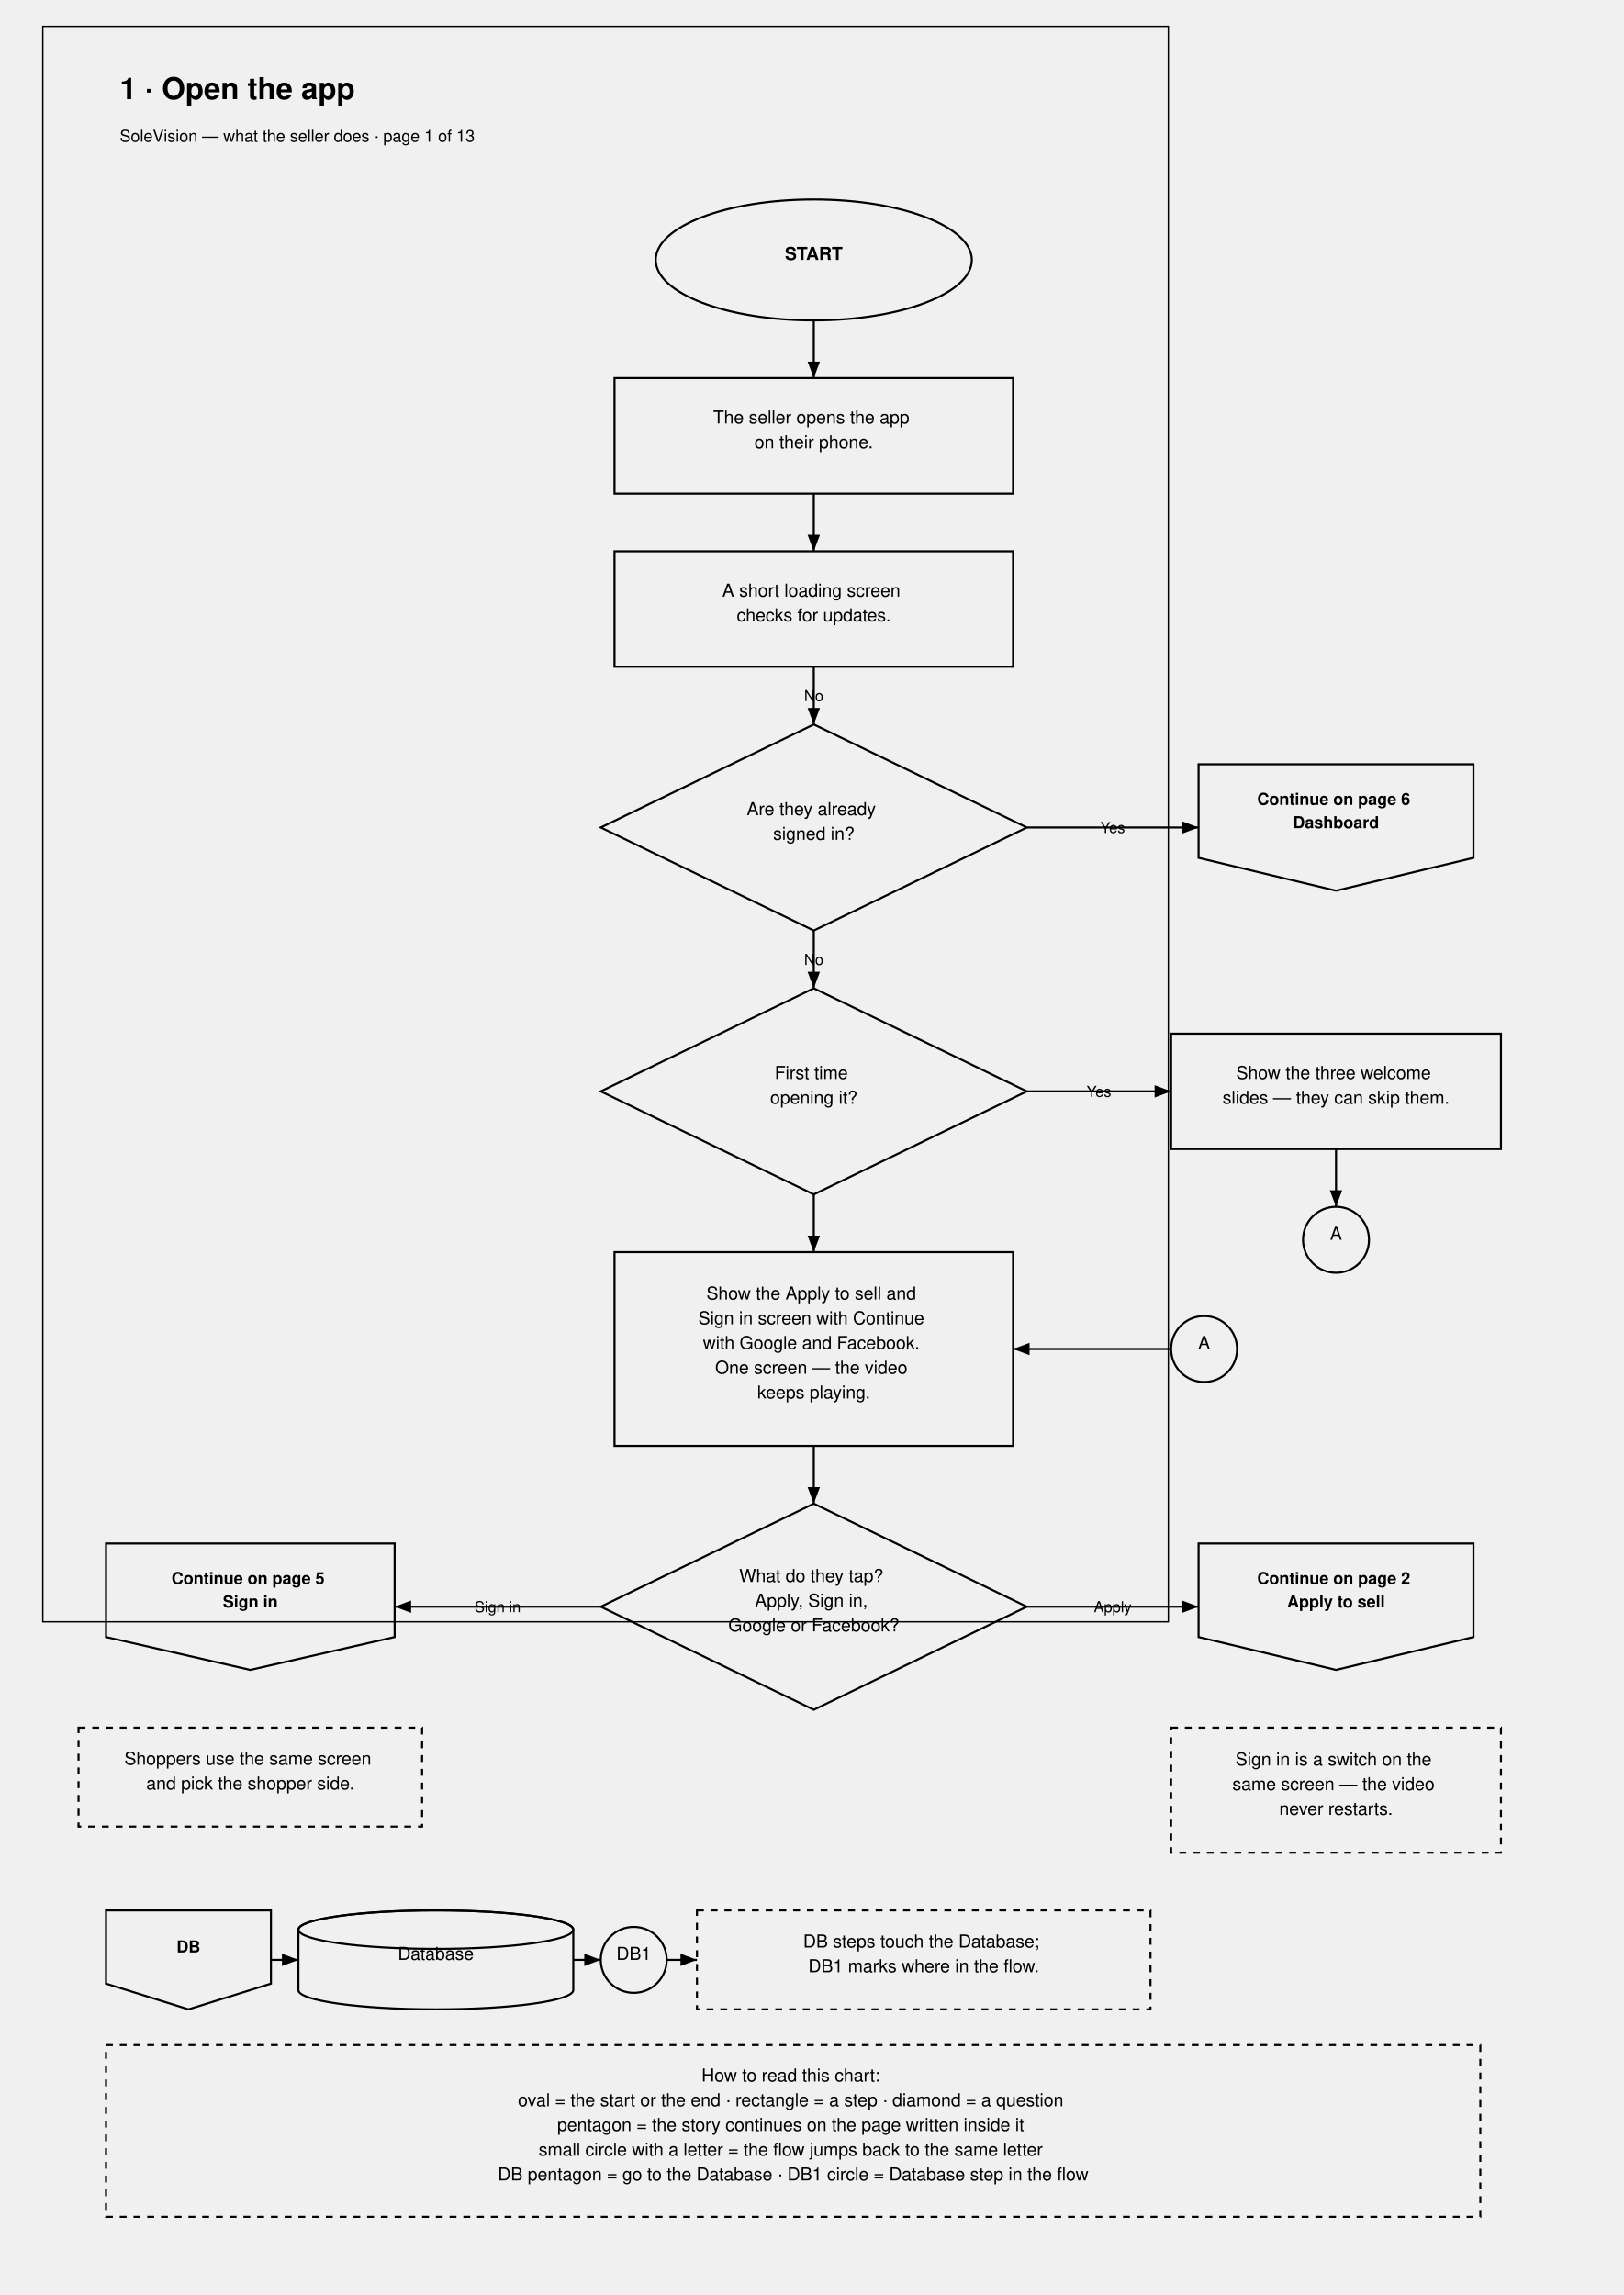
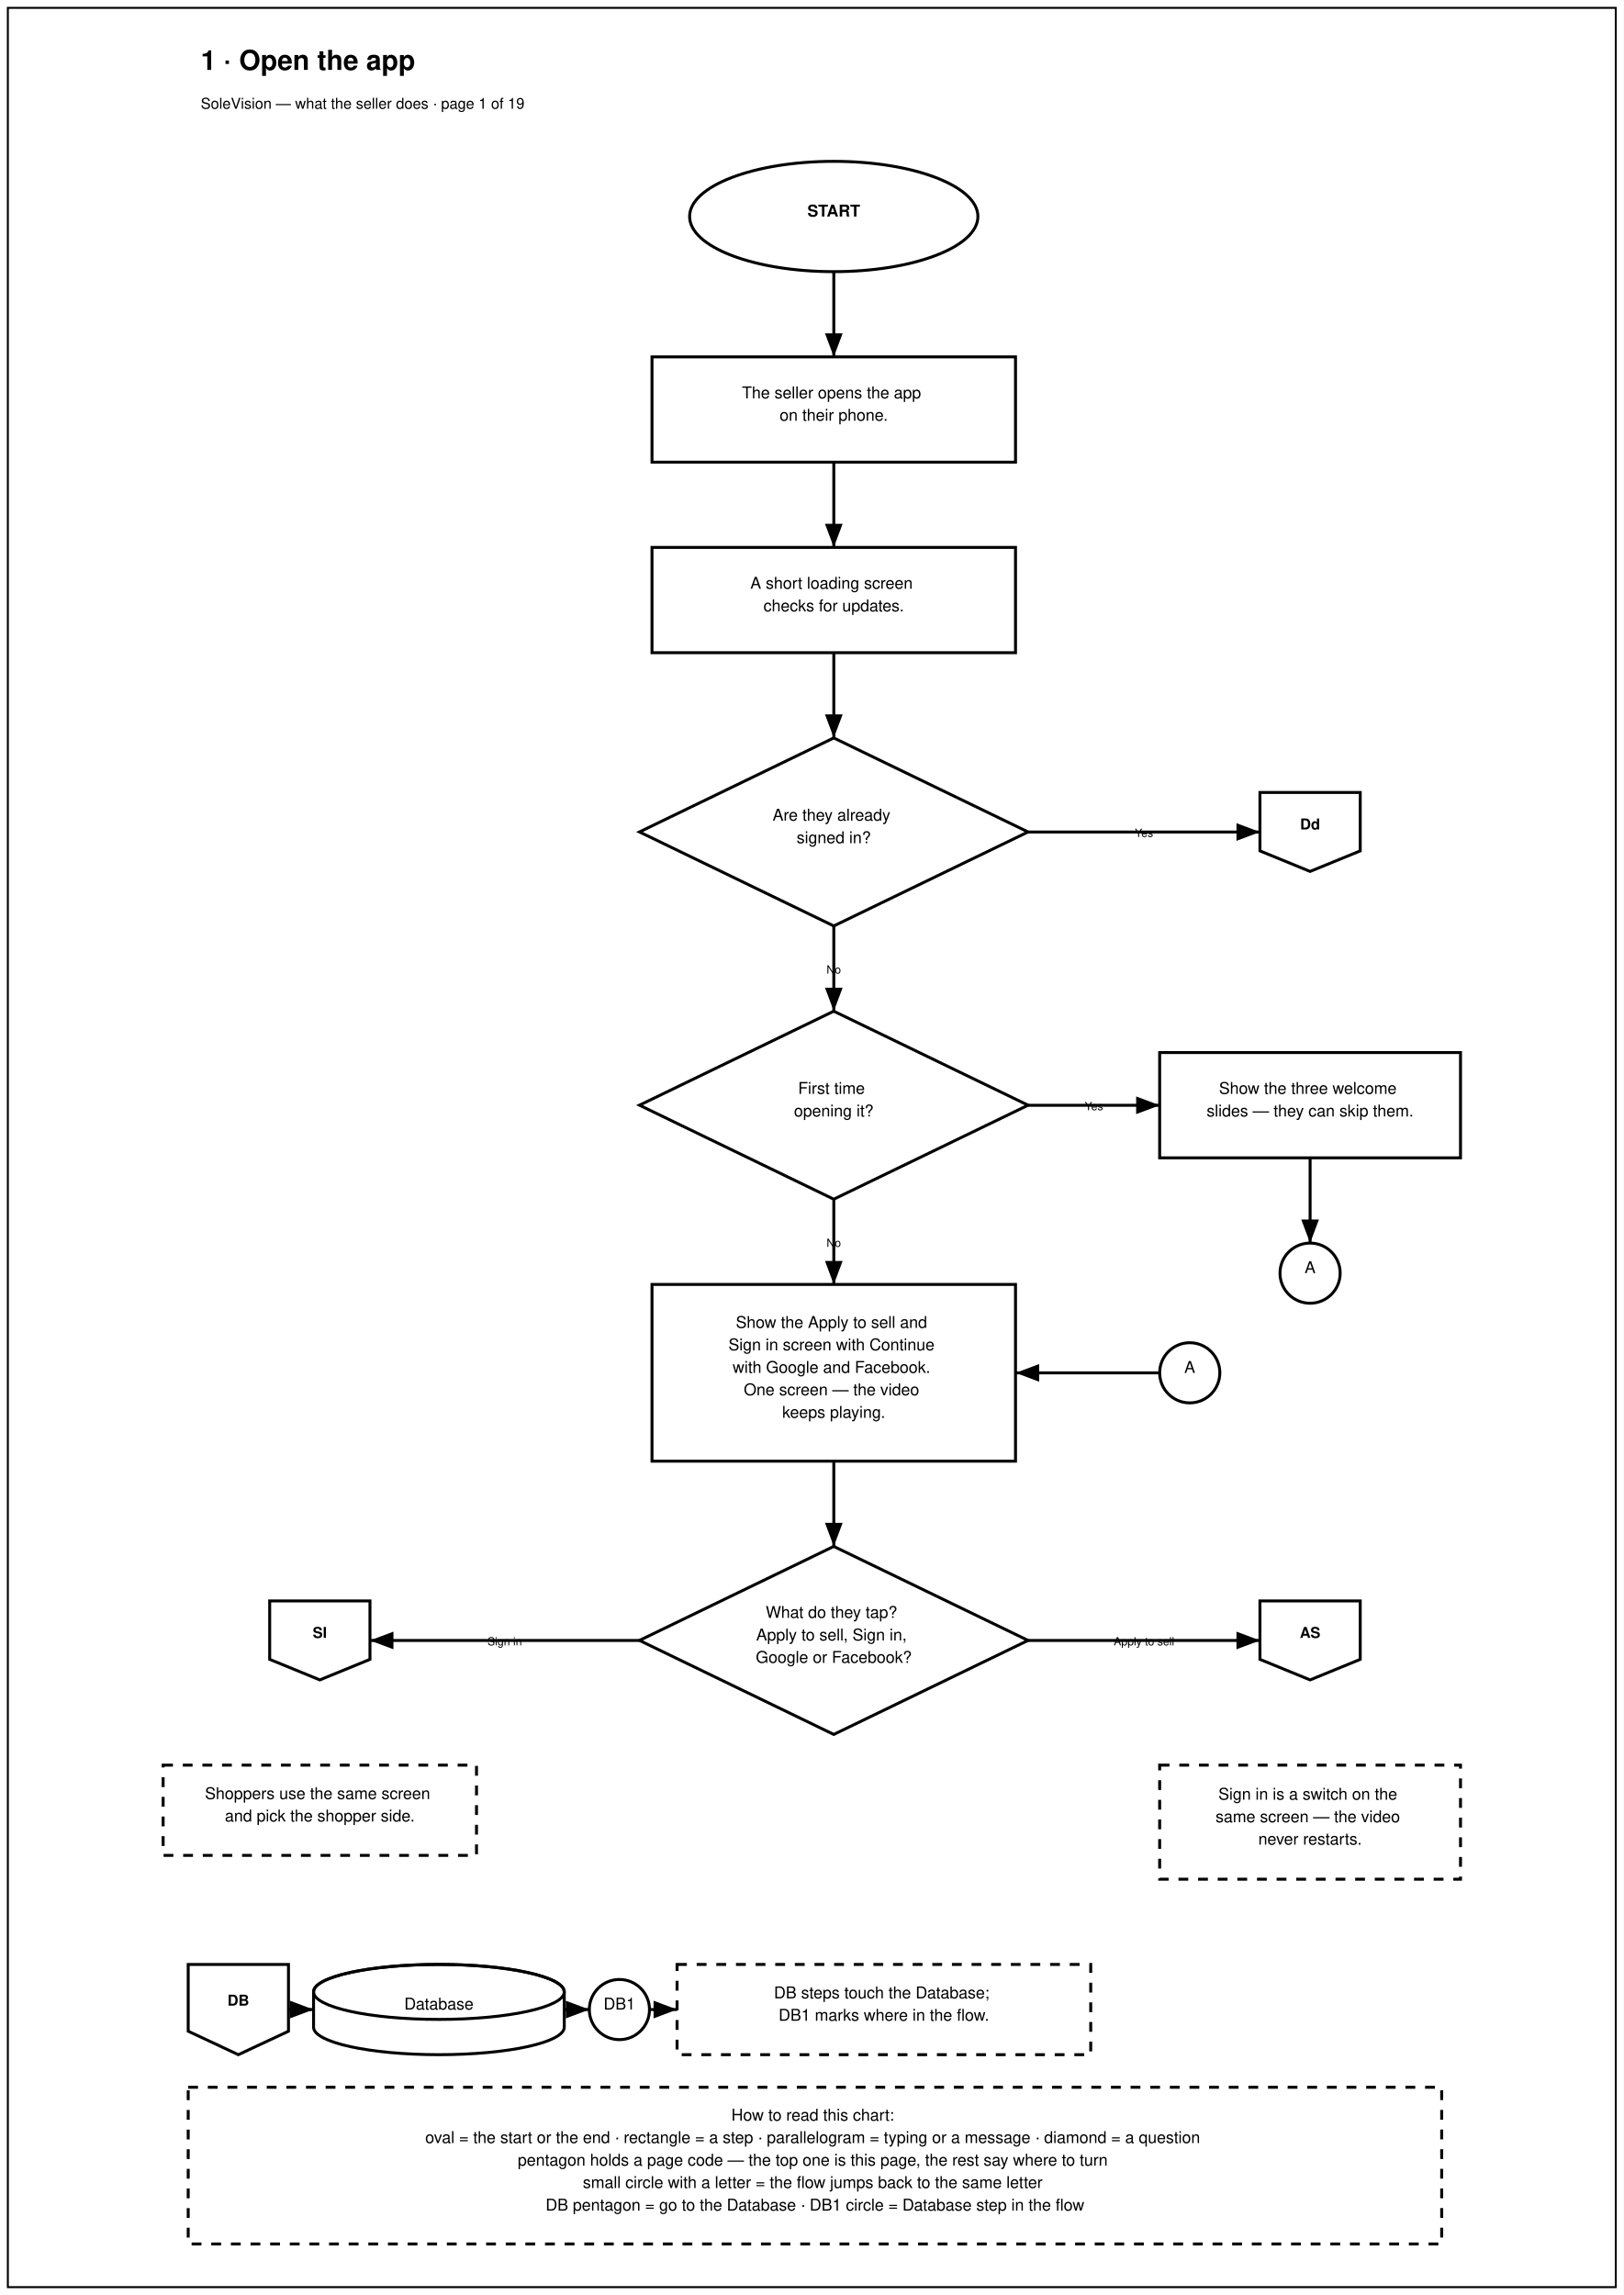
<svg xmlns="http://www.w3.org/2000/svg" width="827" height="1169" viewBox="0 0 827 1169">
-   <g transform="translate(40,40) scale(0.700) translate(-30.0,-42.0)">
-     <defs>
-       <marker id="arrow" markerWidth="10" markerHeight="10" refX="8" refY="3" orient="auto" markerUnits="strokeWidth">
-         <path d="M0,0 L8,3 L0,6 z" fill="#000000" />
-       </marker>
-     </defs>
-     <rect x="4" y="4" width="819" height="1161" fill="none" stroke="#000000" stroke-width="1" />
-     <text font-family="Helvetica, Arial, sans-serif" font-size="22" font-weight="bold" fill="#000000" text-anchor="start">
-       <tspan x="60" y="57.0">1 · Open the app</tspan>
-     </text>
-     <text font-family="Helvetica, Arial, sans-serif" font-size="12" fill="#000000" text-anchor="start">
-       <tspan x="60" y="88.0">SoleVision — what the seller does · page 1 of 13</tspan>
-     </text>
-     <polyline points="565.0,218.0 565.0,260.0" fill="none" stroke="#000000" stroke-width="1.5" marker-end="url(#arrow)" />
-     <polyline points="565.0,344.0 565.0,386.0" fill="none" stroke="#000000" stroke-width="1.5" marker-end="url(#arrow)" />
-     <polyline points="565.0,470.0 565.0,512.0" fill="none" stroke="#000000" stroke-width="1.5" marker-end="url(#arrow)" />
-     <polyline points="720.0,587.0 845.0,587.0" fill="none" stroke="#000000" stroke-width="1.5" marker-end="url(#arrow)" />
-     <polyline points="565.0,662.0 565.0,704.0" fill="none" stroke="#000000" stroke-width="1.5" marker-end="url(#arrow)" />
-     <polyline points="720.0,779.0 825.0,779.0" fill="none" stroke="#000000" stroke-width="1.5" marker-end="url(#arrow)" />
-     <polyline points="945.0,821.0 945.0,863.0" fill="none" stroke="#000000" stroke-width="1.5" marker-end="url(#arrow)" />
-     <polyline points="565.0,854.0 565.0,896.0" fill="none" stroke="#000000" stroke-width="1.5" marker-end="url(#arrow)" />
-     <polyline points="565.0,1037.0 565.0,1079.0" fill="none" stroke="#000000" stroke-width="1.5" marker-end="url(#arrow)" />
-     <polyline points="720.0,1154.0 845.0,1154.0" fill="none" stroke="#000000" stroke-width="1.5" marker-end="url(#arrow)" />
-     <polyline points="410.0,1154.0 260.0,1154.0" fill="none" stroke="#000000" stroke-width="1.5" marker-end="url(#arrow)" />
-     <polyline points="170.0,1411.0 190.0,1411.0" fill="none" stroke="#000000" stroke-width="1.5" marker-end="url(#arrow)" />
-     <polyline points="390.0,1411.0 410.0,1411.0" fill="none" stroke="#000000" stroke-width="1.5" marker-end="url(#arrow)" />
-     <polyline points="458.0,1411.0 480.0,1411.0" fill="none" stroke="#000000" stroke-width="1.5" marker-end="url(#arrow)" />
-     <polyline points="825.0,966.5 710.0,966.5" fill="none" stroke="#000000" stroke-width="1.5" marker-end="url(#arrow)" />
-     <text font-family="Helvetica, Arial, sans-serif" font-size="11" fill="#000000" text-anchor="middle">
-       <tspan x="565" y="495.0">No</tspan>
-     </text>
-     <text font-family="Helvetica, Arial, sans-serif" font-size="11" fill="#000000" text-anchor="middle">
-       <tspan x="782.5" y="591.0">Yes</tspan>
-     </text>
-     <text font-family="Helvetica, Arial, sans-serif" font-size="11" fill="#000000" text-anchor="middle">
-       <tspan x="565" y="687.0">No</tspan>
-     </text>
-     <text font-family="Helvetica, Arial, sans-serif" font-size="11" fill="#000000" text-anchor="middle">
-       <tspan x="772.5" y="783.0">Yes</tspan>
-     </text>
-     <text font-family="Helvetica, Arial, sans-serif" font-size="11" fill="#000000" text-anchor="middle">
-       <tspan x="782.5" y="1158.0">Apply</tspan>
-     </text>
-     <text font-family="Helvetica, Arial, sans-serif" font-size="11" fill="#000000" text-anchor="middle">
-       <tspan x="335" y="1158.0">Sign in</tspan>
-     </text>
-     <ellipse cx="565" cy="174" rx="115" ry="44" fill="none" stroke="#000000" stroke-width="1.5" />
-     <text font-family="Helvetica, Arial, sans-serif" font-size="13" font-weight="bold" fill="#000000" text-anchor="middle">
-       <tspan x="565" y="174.0">START</tspan>
-     </text>
-     <rect x="420" y="260" width="290" height="84" rx="0" fill="none" stroke="#000000" stroke-width="1.5" />
-     <text font-family="Helvetica, Arial, sans-serif" font-size="13" fill="#000000" text-anchor="middle">
-       <tspan x="565" y="293.0">The seller opens the app</tspan>
-       <tspan x="565" y="311.0">on their phone.</tspan>
-     </text>
-     <rect x="420" y="386" width="290" height="84" rx="0" fill="none" stroke="#000000" stroke-width="1.5" />
-     <text font-family="Helvetica, Arial, sans-serif" font-size="13" fill="#000000" text-anchor="middle">
-       <tspan x="565" y="419.0">A short loading screen</tspan>
-       <tspan x="565" y="437.0">checks for updates.</tspan>
-     </text>
-     <polygon points="565,512 720,587 565,662 410,587" fill="none" stroke="#000000" stroke-width="1.5" />
-     <text font-family="Helvetica, Arial, sans-serif" font-size="13" fill="#000000" text-anchor="middle">
-       <tspan x="565" y="578.0">Are they already</tspan>
-       <tspan x="565" y="596.0">signed in?</tspan>
-     </text>
-     <polygon points="845,541 1045,541 1045,609.08 945,633 845,609.08" fill="none" stroke="#000000" stroke-width="1.5" />
-     <text font-family="Helvetica, Arial, sans-serif" font-size="12" font-weight="bold" fill="#000000" text-anchor="middle">
-       <tspan x="945" y="570.5">Continue on page 6</tspan>
-       <tspan x="945" y="587.5">Dashboard</tspan>
-     </text>
-     <polygon points="565,704 720,779 565,854 410,779" fill="none" stroke="#000000" stroke-width="1.5" />
-     <text font-family="Helvetica, Arial, sans-serif" font-size="13" fill="#000000" text-anchor="middle">
-       <tspan x="565" y="770.0">First time</tspan>
-       <tspan x="565" y="788.0">opening it?</tspan>
-     </text>
-     <rect x="825" y="737" width="240" height="84" rx="0" fill="none" stroke="#000000" stroke-width="1.5" />
-     <text font-family="Helvetica, Arial, sans-serif" font-size="13" fill="#000000" text-anchor="middle">
-       <tspan x="945" y="770.0">Show the three welcome</tspan>
-       <tspan x="945" y="788.0">slides — they can skip them.</tspan>
-     </text>
-     <circle cx="945" cy="887" r="24" fill="none" stroke="#000000" stroke-width="1.5" />
-     <text font-family="Helvetica, Arial, sans-serif" font-size="13" fill="#000000" text-anchor="middle">
-       <tspan x="945" y="887.0">A</tspan>
-     </text>
-     <rect x="420" y="896" width="290" height="141" rx="0" fill="none" stroke="#000000" stroke-width="1.5" />
-     <text font-family="Helvetica, Arial, sans-serif" font-size="13" fill="#000000" text-anchor="middle">
-       <tspan x="565" y="930.5">Show the Apply to sell and</tspan>
-       <tspan x="565" y="948.5">Sign in screen with Continue</tspan>
-       <tspan x="565" y="966.5">with Google and Facebook.</tspan>
-       <tspan x="565" y="984.5">One screen — the video</tspan>
-       <tspan x="565" y="1002.5">keeps playing.</tspan>
-     </text>
-     <polygon points="565,1079 720,1154 565,1229 410,1154" fill="none" stroke="#000000" stroke-width="1.5" />
-     <text font-family="Helvetica, Arial, sans-serif" font-size="13" fill="#000000" text-anchor="middle">
-       <tspan x="565" y="1136.0">What do they tap?</tspan>
-       <tspan x="565" y="1154.0">Apply, Sign in,</tspan>
-       <tspan x="565" y="1172.0">Google or Facebook?</tspan>
-     </text>
-     <polygon points="845,1108 1045,1108 1045,1176.08 945,1200 845,1176.08" fill="none" stroke="#000000" stroke-width="1.5" />
-     <text font-family="Helvetica, Arial, sans-serif" font-size="12" font-weight="bold" fill="#000000" text-anchor="middle">
-       <tspan x="945" y="1137.5">Continue on page 2</tspan>
-       <tspan x="945" y="1154.5">Apply to sell</tspan>
-     </text>
-     <polygon points="50,1108 260,1108 260,1176.08 155,1200 50,1176.08" fill="none" stroke="#000000" stroke-width="1.5" />
-     <text font-family="Helvetica, Arial, sans-serif" font-size="12" font-weight="bold" fill="#000000" text-anchor="middle">
-       <tspan x="155" y="1137.5">Continue on page 5</tspan>
-       <tspan x="155" y="1154.5">Sign in</tspan>
-     </text>
-     <rect x="30" y="1242" width="250" height="72" rx="0" fill="none" stroke="#000000" stroke-width="1.5" stroke-dasharray="5 5" />
-     <text font-family="Helvetica, Arial, sans-serif" font-size="13" fill="#000000" text-anchor="middle">
-       <tspan x="155" y="1269.0">Shoppers use the same screen</tspan>
-       <tspan x="155" y="1287.0">and pick the shopper side.</tspan>
-     </text>
-     <rect x="825" y="1242" width="240" height="91" rx="0" fill="none" stroke="#000000" stroke-width="1.5" stroke-dasharray="5 5" />
-     <text font-family="Helvetica, Arial, sans-serif" font-size="13" fill="#000000" text-anchor="middle">
-       <tspan x="945" y="1269.5">Sign in is a switch on the</tspan>
-       <tspan x="945" y="1287.5">same screen — the video</tspan>
-       <tspan x="945" y="1305.5">never restarts.</tspan>
-     </text>
-     <polygon points="50,1375 170,1375 170,1428.28 110,1447 50,1428.28" fill="none" stroke="#000000" stroke-width="1.5" />
-     <text font-family="Helvetica, Arial, sans-serif" font-size="12" font-weight="bold" fill="#000000" text-anchor="middle">
-       <tspan x="110" y="1405.6">DB</tspan>
-     </text>
-     <path d="M190,1389 L190,1433 A100,14 0 0,0 390,1433 L390,1389 A100,14 0 0,0 190,1389 Z" fill="none" stroke="#000000" stroke-width="1.5" />
-     <ellipse cx="290" cy="1389" rx="100" ry="14" fill="none" stroke="#000000" stroke-width="1.5" />
-     <text font-family="Helvetica, Arial, sans-serif" font-size="13" fill="#000000" text-anchor="middle">
-       <tspan x="290" y="1411.0">Database</tspan>
-     </text>
-     <circle cx="434" cy="1411" r="24" fill="none" stroke="#000000" stroke-width="1.5" />
-     <text font-family="Helvetica, Arial, sans-serif" font-size="13" fill="#000000" text-anchor="middle">
-       <tspan x="434" y="1411.0">DB1</tspan>
-     </text>
-     <rect x="480" y="1375" width="330" height="72" rx="0" fill="none" stroke="#000000" stroke-width="1.5" stroke-dasharray="5 5" />
-     <text font-family="Helvetica, Arial, sans-serif" font-size="13" fill="#000000" text-anchor="middle">
-       <tspan x="645" y="1402.0">DB steps touch the Database;</tspan>
-       <tspan x="645" y="1420.0">DB1 marks where in the flow.</tspan>
-     </text>
-     <rect x="50" y="1473" width="1000" height="125" rx="0" fill="none" stroke="#000000" stroke-width="1.5" stroke-dasharray="5 5" />
-     <text font-family="Helvetica, Arial, sans-serif" font-size="13" fill="#000000" text-anchor="middle">
-       <tspan x="550" y="1499.5">How to read this chart:</tspan>
-       <tspan x="550" y="1517.5">oval = the start or the end  ·  rectangle = a step  ·  diamond = a question</tspan>
-       <tspan x="550" y="1535.5">pentagon = the story continues on the page written inside it</tspan>
-       <tspan x="550" y="1553.5">small circle with a letter = the flow jumps back to the same letter</tspan>
-       <tspan x="550" y="1571.5">DB pentagon = go to the Database  ·  DB1 circle = Database step in the flow</tspan>
-     </text>
-     <circle cx="849" cy="966.5" r="24" fill="none" stroke="#000000" stroke-width="1.5" />
-     <text font-family="Helvetica, Arial, sans-serif" font-size="13" fill="#000000" text-anchor="middle">
-       <tspan x="849" y="966.5">A</tspan>
-     </text>
-   </g>
+   <rect x="0" y="0" width="827" height="1169" fill="#FFFFFF" />
+   <defs>
+     <marker id="arrow" markerWidth="10" markerHeight="10" refX="8" refY="3" orient="auto" markerUnits="strokeWidth">
+       <path d="M0,0 L8,3 L0,6 z" fill="#000000" />
+     </marker>
+   </defs>
+   <rect x="4" y="4" width="819" height="1161" fill="none" stroke="#000000" stroke-width="1" />
+   <text font-family="Helvetica, Arial, sans-serif" font-size="14.046" font-weight="bold" fill="#000000" text-anchor="start">
+     <tspan x="102.247" y="35.6">1 · Open the app</tspan>
+   </text>
+   <text font-family="Helvetica, Arial, sans-serif" font-size="7.662" fill="#000000" text-anchor="start">
+     <tspan x="102.247" y="55.4">SoleVision — what the seller does · page 1 of 19</tspan>
+   </text>
+   <polyline points="424.7,138.4 424.7,181.8" fill="none" stroke="#000000" stroke-width="1.5" marker-end="url(#arrow)" />
+   <polyline points="424.7,235.4 424.7,278.8" fill="none" stroke="#000000" stroke-width="1.5" marker-end="url(#arrow)" />
+   <polyline points="424.7,332.5 424.7,375.9" fill="none" stroke="#000000" stroke-width="1.5" marker-end="url(#arrow)" />
+   <polyline points="523.6,423.8 641.8,423.8 641.8,423.8" fill="none" stroke="#000000" stroke-width="1.5" marker-end="url(#arrow)" />
+   <polyline points="424.7,471.7 424.7,515.1" fill="none" stroke="#000000" stroke-width="1.5" marker-end="url(#arrow)" />
+   <polyline points="523.6,563.0 590.7,563.0" fill="none" stroke="#000000" stroke-width="1.5" marker-end="url(#arrow)" />
+   <polyline points="667.3,589.8 667.3,633.2" fill="none" stroke="#000000" stroke-width="1.5" marker-end="url(#arrow)" />
+   <polyline points="424.7,610.8 424.7,654.3" fill="none" stroke="#000000" stroke-width="1.5" marker-end="url(#arrow)" />
+   <polyline points="424.7,744.3 424.7,787.7" fill="none" stroke="#000000" stroke-width="1.5" marker-end="url(#arrow)" />
+   <polyline points="523.6,835.6 641.8,835.6" fill="none" stroke="#000000" stroke-width="1.5" marker-end="url(#arrow)" />
+   <polyline points="325.7,835.6 188.4,835.6" fill="none" stroke="#000000" stroke-width="1.5" marker-end="url(#arrow)" />
+   <polyline points="146.9,1023.6 159.7,1023.6" fill="none" stroke="#000000" stroke-width="1.5" marker-end="url(#arrow)" />
+   <polyline points="287.4,1023.6 300.2,1023.6 300.2,1023.6" fill="none" stroke="#000000" stroke-width="1.5" marker-end="url(#arrow)" />
+   <polyline points="330.8,1023.6 344.9,1023.6 344.9,1023.6" fill="none" stroke="#000000" stroke-width="1.5" marker-end="url(#arrow)" />
+   <polyline points="590.7,699.3 517.3,699.3" fill="none" stroke="#000000" stroke-width="1.5" marker-end="url(#arrow)" />
+   <text font-family="Helvetica, Arial, sans-serif" font-size="5.746" fill="#000000" text-anchor="middle">
+     <tspan x="582.694" y="426.3">Yes</tspan>
+   </text>
+   <text font-family="Helvetica, Arial, sans-serif" font-size="5.746" fill="#000000" text-anchor="middle">
+     <tspan x="424.673" y="495.9">No</tspan>
+   </text>
+   <text font-family="Helvetica, Arial, sans-serif" font-size="5.746" fill="#000000" text-anchor="middle">
+     <tspan x="557.155" y="565.5">Yes</tspan>
+   </text>
+   <text font-family="Helvetica, Arial, sans-serif" font-size="5.746" fill="#000000" text-anchor="middle">
+     <tspan x="424.673" y="635.1">No</tspan>
+   </text>
+   <text font-family="Helvetica, Arial, sans-serif" font-size="5.746" fill="#000000" text-anchor="middle">
+     <tspan x="582.694" y="838.1">Apply to sell</tspan>
+   </text>
+   <text font-family="Helvetica, Arial, sans-serif" font-size="5.746" fill="#000000" text-anchor="middle">
+     <tspan x="257.075" y="838.1">Sign in</tspan>
+   </text>
+   <ellipse cx="424.673" cy="110.278" rx="73.424" ry="28.093" fill="none" stroke="#000000" stroke-width="1.5" />
+   <text font-family="Helvetica, Arial, sans-serif" font-size="8.3" font-weight="bold" fill="#000000" text-anchor="middle">
+     <tspan x="424.673" y="110.3">START</tspan>
+   </text>
+   <rect x="332.095" y="181.786" width="185.156" height="53.631" rx="0" fill="none" stroke="#000000" stroke-width="1.5" />
+   <text font-family="Helvetica, Arial, sans-serif" font-size="8.3" fill="#000000" text-anchor="middle">
+     <tspan x="424.673" y="202.9">The seller opens the app</tspan>
+     <tspan x="424.673" y="214.3">on their phone.</tspan>
+   </text>
+   <rect x="332.095" y="278.833" width="185.156" height="53.631" rx="0" fill="none" stroke="#000000" stroke-width="1.5" />
+   <text font-family="Helvetica, Arial, sans-serif" font-size="8.3" fill="#000000" text-anchor="middle">
+     <tspan x="424.673" y="299.9">A short loading screen</tspan>
+     <tspan x="424.673" y="311.4">checks for updates.</tspan>
+   </text>
+   <polygon points="424.673,375.881 523.636,423.766 424.673,471.651 325.711,423.766" fill="none" stroke="#000000" stroke-width="1.5" />
+   <text font-family="Helvetica, Arial, sans-serif" font-size="8.3" fill="#000000" text-anchor="middle">
+     <tspan x="424.673" y="418.0">Are they already</tspan>
+     <tspan x="424.673" y="429.5">signed in?</tspan>
+   </text>
+   <polygon points="641.752,403.654 692.83,403.654 692.83,433.419 667.291,443.877 641.752,433.419" fill="none" stroke="#000000" stroke-width="1.5" />
+   <text font-family="Helvetica, Arial, sans-serif" font-size="7.662" font-weight="bold" fill="#000000" text-anchor="middle">
+     <tspan x="667.291" y="422.5">Dd</tspan>
+   </text>
+   <polygon points="424.673,515.067 523.636,562.952 424.673,610.837 325.711,562.952" fill="none" stroke="#000000" stroke-width="1.5" />
+   <text font-family="Helvetica, Arial, sans-serif" font-size="8.3" fill="#000000" text-anchor="middle">
+     <tspan x="424.673" y="557.2">First time</tspan>
+     <tspan x="424.673" y="568.7">opening it?</tspan>
+   </text>
+   <rect x="590.675" y="536.136" width="153.232" height="53.631" rx="0" fill="none" stroke="#000000" stroke-width="1.5" />
+   <text font-family="Helvetica, Arial, sans-serif" font-size="8.3" fill="#000000" text-anchor="middle">
+     <tspan x="667.291" y="557.2">Show the three welcome</tspan>
+     <tspan x="667.291" y="568.7">slides — they can skip them.</tspan>
+   </text>
+   <circle cx="667.291" cy="648.506" r="15.323" fill="none" stroke="#000000" stroke-width="1.5" />
+   <text font-family="Helvetica, Arial, sans-serif" font-size="8.3" fill="#000000" text-anchor="middle">
+     <tspan x="667.291" y="648.5">A</tspan>
+   </text>
+   <rect x="332.095" y="654.253" width="185.156" height="90.024" rx="0" fill="none" stroke="#000000" stroke-width="1.5" />
+   <text font-family="Helvetica, Arial, sans-serif" font-size="8.3" fill="#000000" text-anchor="middle">
+     <tspan x="424.673" y="676.4">Show the Apply to sell and</tspan>
+     <tspan x="424.673" y="687.8">Sign in screen with Continue</tspan>
+     <tspan x="424.673" y="699.3">with Google and Facebook.</tspan>
+     <tspan x="424.673" y="710.7">One screen — the video</tspan>
+     <tspan x="424.673" y="722.2">keeps playing.</tspan>
+   </text>
+   <polygon points="424.673,787.692 523.636,835.578 424.673,883.463 325.711,835.578" fill="none" stroke="#000000" stroke-width="1.5" />
+   <text font-family="Helvetica, Arial, sans-serif" font-size="8.3" fill="#000000" text-anchor="middle">
+     <tspan x="424.673" y="824.1">What do they tap?</tspan>
+     <tspan x="424.673" y="835.6">Apply to sell, Sign in,</tspan>
+     <tspan x="424.673" y="847.0">Google or Facebook?</tspan>
+   </text>
+   <polygon points="641.752,815.466 692.83,815.466 692.83,845.231 667.291,855.689 641.752,845.231" fill="none" stroke="#000000" stroke-width="1.5" />
+   <text font-family="Helvetica, Arial, sans-serif" font-size="7.662" font-weight="bold" fill="#000000" text-anchor="middle">
+     <tspan x="667.291" y="834.3">AS</tspan>
+   </text>
+   <polygon points="137.363,815.466 188.44,815.466 188.44,845.231 162.901,855.689 137.363,845.231" fill="none" stroke="#000000" stroke-width="1.5" />
+   <text font-family="Helvetica, Arial, sans-serif" font-size="7.662" font-weight="bold" fill="#000000" text-anchor="middle">
+     <tspan x="162.901" y="834.3">SI</tspan>
+   </text>
+   <rect x="83.093" y="899.105" width="159.617" height="45.97" rx="0" fill="none" stroke="#000000" stroke-width="1.5" stroke-dasharray="5 5" />
+   <text font-family="Helvetica, Arial, sans-serif" font-size="8.3" fill="#000000" text-anchor="middle">
+     <tspan x="162.901" y="916.4">Shoppers use the same screen</tspan>
+     <tspan x="162.901" y="927.8">and pick the shopper side.</tspan>
+   </text>
+   <rect x="590.675" y="899.105" width="153.232" height="58.101" rx="0" fill="none" stroke="#000000" stroke-width="1.5" stroke-dasharray="5 5" />
+   <text font-family="Helvetica, Arial, sans-serif" font-size="8.3" fill="#000000" text-anchor="middle">
+     <tspan x="667.291" y="916.7">Sign in is a switch on the</tspan>
+     <tspan x="667.291" y="928.2">same screen — the video</tspan>
+     <tspan x="667.291" y="939.6">never restarts.</tspan>
+   </text>
+   <polygon points="95.862,1000.622 146.94,1000.622 146.94,1034.639 121.401,1046.591 95.862,1034.639" fill="none" stroke="#000000" stroke-width="1.5" />
+   <text font-family="Helvetica, Arial, sans-serif" font-size="7.662" font-weight="bold" fill="#000000" text-anchor="middle">
+     <tspan x="121.401" y="1021.6">DB</tspan>
+   </text>
+   <path d="M159.709,1014.622 L159.709,1032.591 A63.847,14 0 0,0 287.403,1032.591 L287.403,1014.622 A63.847,14 0 0,0 159.709,1014.622 Z" fill="none" stroke="#000000" stroke-width="1.5" />
+   <ellipse cx="223.556" cy="1014.622" rx="63.847" ry="14" fill="none" stroke="#000000" stroke-width="1.5" />
+   <text font-family="Helvetica, Arial, sans-serif" font-size="8.3" fill="#000000" text-anchor="middle">
+     <tspan x="223.556" y="1023.6">Database</tspan>
+   </text>
+   <circle cx="315.495" cy="1023.606" r="15.323" fill="none" stroke="#000000" stroke-width="1.5" />
+   <text font-family="Helvetica, Arial, sans-serif" font-size="8.3" fill="#000000" text-anchor="middle">
+     <tspan x="315.495" y="1023.6">DB1</tspan>
+   </text>
+   <rect x="344.865" y="1000.622" width="210.694" height="45.97" rx="0" fill="none" stroke="#000000" stroke-width="1.5" stroke-dasharray="5 5" />
+   <text font-family="Helvetica, Arial, sans-serif" font-size="8.3" fill="#000000" text-anchor="middle">
+     <tspan x="450.212" y="1017.9">DB steps touch the Database;</tspan>
+     <tspan x="450.212" y="1029.3">DB1 marks where in the flow.</tspan>
+   </text>
+   <rect x="95.862" y="1063.191" width="638.468" height="79.809" rx="0" fill="none" stroke="#000000" stroke-width="1.5" stroke-dasharray="5 5" />
+   <text font-family="Helvetica, Arial, sans-serif" font-size="8.3" fill="#000000" text-anchor="middle">
+     <tspan x="415.096" y="1080.2">How to read this chart:</tspan>
+     <tspan x="415.096" y="1091.6">oval = the start or the end  ·  rectangle = a step  ·  parallelogram = typing or a message  ·  diamond = a question</tspan>
+     <tspan x="415.096" y="1103.1">pentagon holds a page code — the top one is this page, the rest say where to turn</tspan>
+     <tspan x="415.096" y="1114.5">small circle with a letter = the flow jumps back to the same letter</tspan>
+     <tspan x="415.096" y="1126.0">DB pentagon = go to the Database  ·  DB1 circle = Database step in the flow</tspan>
+   </text>
+   <circle cx="605.998" cy="699.265" r="15.323" fill="none" stroke="#000000" stroke-width="1.5" />
+   <text font-family="Helvetica, Arial, sans-serif" font-size="8.3" fill="#000000" text-anchor="middle">
+     <tspan x="605.998" y="699.3">A</tspan>
+   </text>
</svg>
